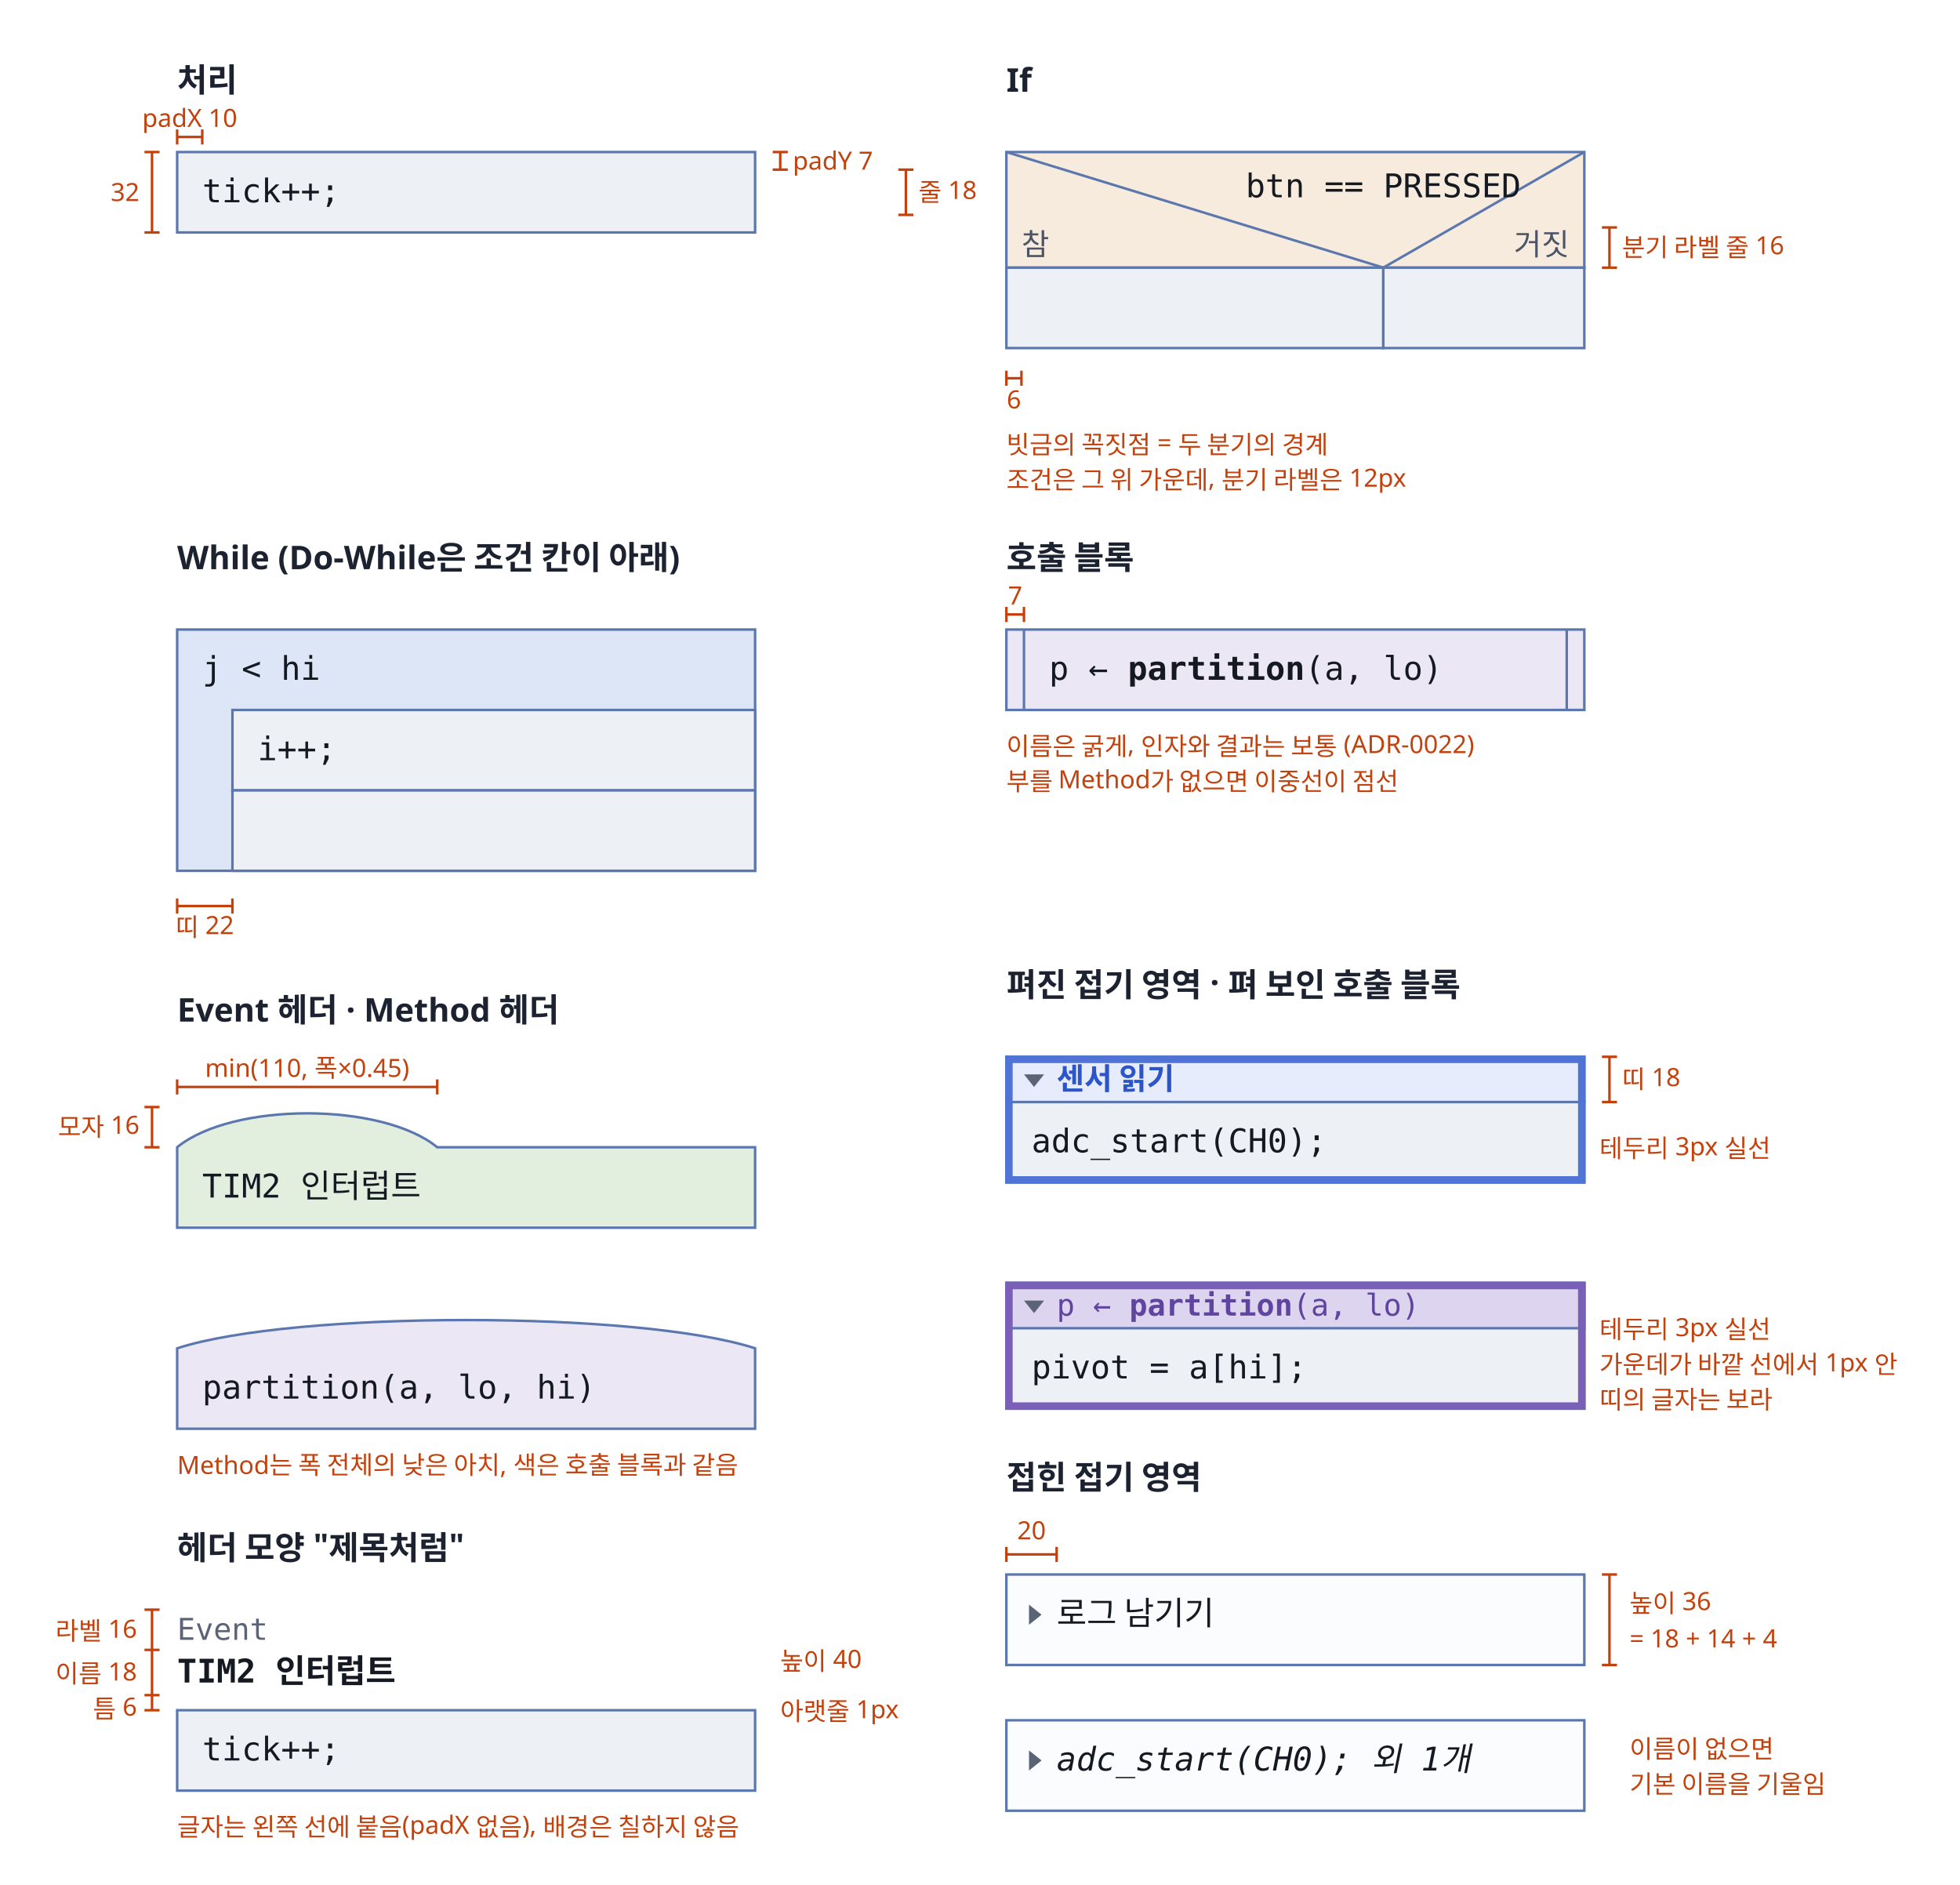
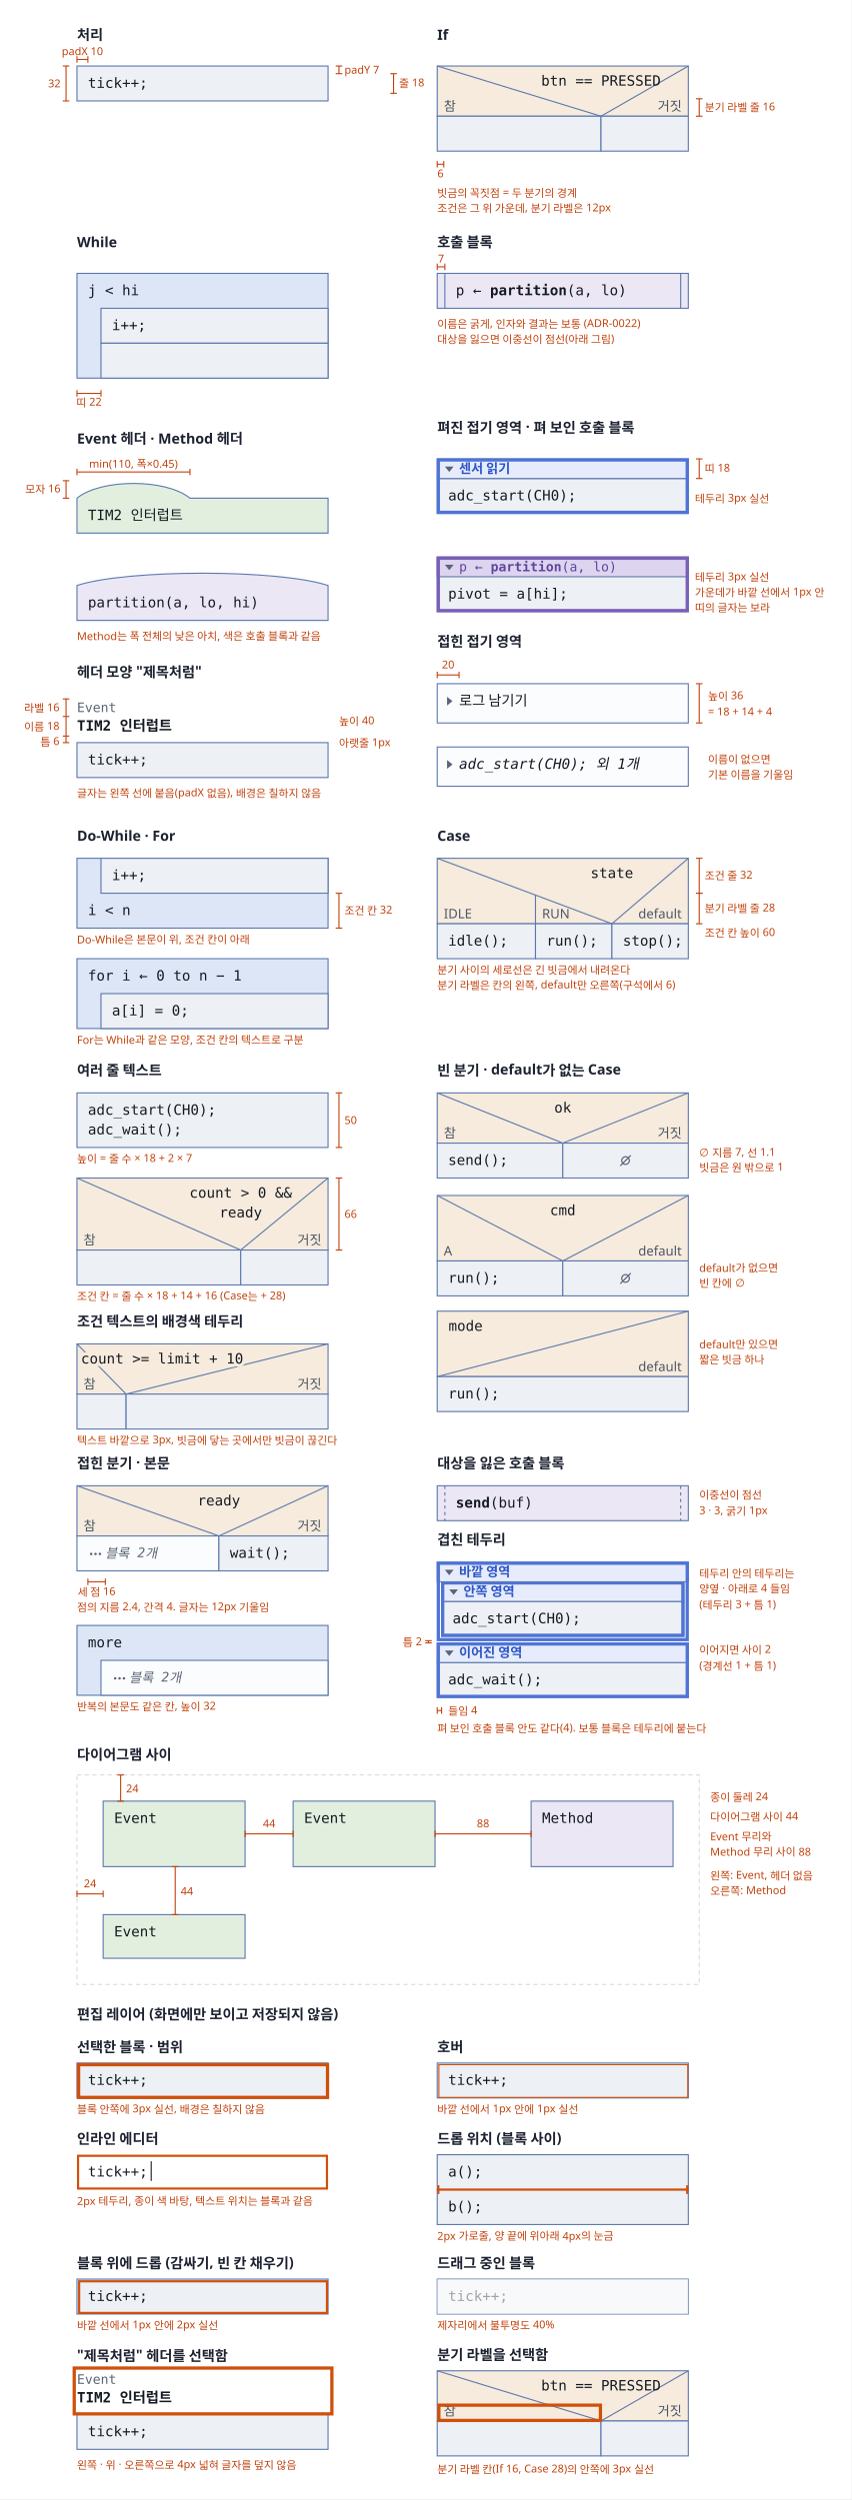
- <svg xmlns="http://www.w3.org/2000/svg" width="780" height="750" viewBox="0 0 780 750">
-   <rect width="780" height="750" fill="#ffffff" />
+ <svg xmlns="http://www.w3.org/2000/svg" width="780" height="2290" viewBox="0 0 780 2290">
+   <rect width="780" height="2290" fill="#ffffff" />
  <g transform="translate(.5 .5)">
    <text x="70" y="36" font-family="IBM Plex Sans KR, Malgun Gothic, sans-serif" font-size="13" fill="#1c2230" font-weight="600">처리</text>
    <rect x="70" y="60" width="230" height="32" fill="#edf0f5" stroke="#5b77ad" stroke-width="1" />
    <text x="80" y="80" font-family="IBM Plex Mono, IBM Plex Sans KR, Consolas, monospace" font-size="13" fill="#151a22">tick++;</text>
    <path d="M70 54 H80 M70 51 V57 M80 51 V57" stroke="#c2410c" stroke-width="1" fill="none" />
    <text x="75.0" y="50" font-family="IBM Plex Sans KR, Malgun Gothic, sans-serif" font-size="10" fill="#c2410c" text-anchor="middle">padX 10</text>
    <path d="M310 60 V67 M307 60 H313 M307 67 H313" stroke="#c2410c" stroke-width="1" fill="none" />
    <text x="315" y="67.0" font-family="IBM Plex Sans KR, Malgun Gothic, sans-serif" font-size="10" fill="#c2410c">padY 7</text>
    <path d="M360 67 V85 M357 67 H363 M357 85 H363" stroke="#c2410c" stroke-width="1" fill="none" />
    <text x="365" y="79.5" font-family="IBM Plex Sans KR, Malgun Gothic, sans-serif" font-size="10" fill="#c2410c">줄 18</text>
    <path d="M60 60 V92 M57 60 H63 M57 92 H63" stroke="#c2410c" stroke-width="1" fill="none" />
    <text x="55" y="79.5" font-family="IBM Plex Sans KR, Malgun Gothic, sans-serif" font-size="10" fill="#c2410c" text-anchor="end">32</text>
    <text x="400" y="36" font-family="IBM Plex Sans KR, Malgun Gothic, sans-serif" font-size="13" fill="#1c2230" font-weight="600">If</text>
    <rect x="400" y="60" width="230" height="46" fill="#f6ebdc" stroke="#5b77ad" stroke-width="1" />
    <path d="M400 60 L550 106 L630 60" fill="none" stroke="#5b77ad" stroke-width="1" />
    <text x="550" y="78" font-family="IBM Plex Mono, IBM Plex Sans KR, Consolas, monospace" font-size="13" fill="#151a22" text-anchor="middle">btn == PRESSED</text>
    <text x="406" y="101" font-family="IBM Plex Sans KR, Malgun Gothic, sans-serif" font-size="12" fill="#4b5567">참</text>
    <text x="624" y="101" font-family="IBM Plex Sans KR, Malgun Gothic, sans-serif" font-size="12" fill="#4b5567" text-anchor="end">거짓</text>
    <rect x="400" y="106" width="150" height="32" fill="#edf0f5" stroke="#5b77ad" stroke-width="1" />
    <rect x="550" y="106" width="80" height="32" fill="#edf0f5" stroke="#5b77ad" stroke-width="1" />
    <path d="M640 90 V106 M637 90 H643 M637 106 H643" stroke="#c2410c" stroke-width="1" fill="none" />
    <text x="645" y="101.5" font-family="IBM Plex Sans KR, Malgun Gothic, sans-serif" font-size="10" fill="#c2410c">분기 라벨 줄 16</text>
    <path d="M400 150 H406 M400 147 V153 M406 147 V153" stroke="#c2410c" stroke-width="1" fill="none" />
    <text x="403.0" y="162" font-family="IBM Plex Sans KR, Malgun Gothic, sans-serif" font-size="10" fill="#c2410c" text-anchor="middle">6</text>
    <text x="400" y="180" font-family="IBM Plex Sans KR, Malgun Gothic, sans-serif" font-size="10" fill="#c2410c">빗금의 꼭짓점 = 두 분기의 경계</text>
    <text x="400" y="194" font-family="IBM Plex Sans KR, Malgun Gothic, sans-serif" font-size="10" fill="#c2410c">조건은 그 위 가운데, 분기 라벨은 12px</text>
-     <text x="70" y="226" font-family="IBM Plex Sans KR, Malgun Gothic, sans-serif" font-size="13" fill="#1c2230" font-weight="600">While (Do-While은 조건 칸이 아래)</text>
+     <text x="70" y="226" font-family="IBM Plex Sans KR, Malgun Gothic, sans-serif" font-size="13" fill="#1c2230" font-weight="600">While</text>
    <rect x="70" y="250" width="230" height="96" fill="#dce6f6" stroke="#5b77ad" stroke-width="1" />
    <text x="80" y="270" font-family="IBM Plex Mono, IBM Plex Sans KR, Consolas, monospace" font-size="13" fill="#151a22">j &lt; hi</text>
    <rect x="92" y="282" width="208" height="32" fill="#edf0f5" stroke="#5b77ad" stroke-width="1" />
    <rect x="92" y="314" width="208" height="32" fill="#edf0f5" stroke="#5b77ad" stroke-width="1" />
    <text x="102" y="302" font-family="IBM Plex Mono, IBM Plex Sans KR, Consolas, monospace" font-size="13" fill="#151a22">i++;</text>
    <path d="M70 360 H92 M70 357 V363 M92 357 V363" stroke="#c2410c" stroke-width="1" fill="none" />
    <text x="81.0" y="372" font-family="IBM Plex Sans KR, Malgun Gothic, sans-serif" font-size="10" fill="#c2410c" text-anchor="middle">띠 22</text>
    <text x="400" y="226" font-family="IBM Plex Sans KR, Malgun Gothic, sans-serif" font-size="13" fill="#1c2230" font-weight="600">호출 블록</text>
    <rect x="400" y="250" width="230" height="32" fill="#ebe7f4" stroke="#5b77ad" stroke-width="1" />
    <line x1="407" y1="250" x2="407" y2="282" stroke="#5b77ad" stroke-width="1" />
    <line x1="623" y1="250" x2="623" y2="282" stroke="#5b77ad" stroke-width="1" />
-     <text x="417" y="270" font-family="IBM Plex Mono, IBM Plex Sans KR, Consolas, monospace" font-size="13" fill="#151a22">p ← <tspan font-weight="700">partition</tspan>(a, lo)</text>
+     <text x="417" y="270" font-family="IBM Plex Mono, IBM Plex Sans KR, Consolas, monospace" font-size="13" fill="#151a22">p ← <tspan font-weight="600">partition</tspan>(a, lo)</text>
    <path d="M400 244 H407 M400 241 V247 M407 241 V247" stroke="#c2410c" stroke-width="1" fill="none" />
    <text x="403.5" y="240" font-family="IBM Plex Sans KR, Malgun Gothic, sans-serif" font-size="10" fill="#c2410c" text-anchor="middle">7</text>
    <text x="400" y="300" font-family="IBM Plex Sans KR, Malgun Gothic, sans-serif" font-size="10" fill="#c2410c">이름은 굵게, 인자와 결과는 보통 (ADR-0022)</text>
-     <text x="400" y="314" font-family="IBM Plex Sans KR, Malgun Gothic, sans-serif" font-size="10" fill="#c2410c">부를 Method가 없으면 이중선이 점선</text>
+     <text x="400" y="314" font-family="IBM Plex Sans KR, Malgun Gothic, sans-serif" font-size="10" fill="#c2410c">대상을 잃으면 이중선이 점선(아래 그림)</text>
    <text x="70" y="406" font-family="IBM Plex Sans KR, Malgun Gothic, sans-serif" font-size="13" fill="#1c2230" font-weight="600">Event 헤더 · Method 헤더</text>
    <path d="M70 456 C92 438,151.5 438,173.5 456 L300 456 L300 488 L70 488 Z" fill="#e2efdf" stroke="#5b77ad" stroke-width="1" />
    <text x="80" y="476" font-family="IBM Plex Mono, IBM Plex Sans KR, Consolas, monospace" font-size="13" fill="#151a22">TIM2 인터럽트</text>
    <path d="M60 440 V456 M57 440 H63 M57 456 H63" stroke="#c2410c" stroke-width="1" fill="none" />
    <text x="55" y="451.5" font-family="IBM Plex Sans KR, Malgun Gothic, sans-serif" font-size="10" fill="#c2410c" text-anchor="end">모자 16</text>
    <path d="M70 432 H173.5 M70 429 V435 M173.5 429 V435" stroke="#c2410c" stroke-width="1" fill="none" />
    <text x="121.75" y="428" font-family="IBM Plex Sans KR, Malgun Gothic, sans-serif" font-size="10" fill="#c2410c" text-anchor="middle">min(110, 폭×0.45)</text>
    <path d="M70 536 C116.0 521,254.0 521,300 536 L300 568 L70 568 Z" fill="#ebe7f4" stroke="#5b77ad" stroke-width="1" />
    <text x="80" y="556" font-family="IBM Plex Mono, IBM Plex Sans KR, Consolas, monospace" font-size="13" fill="#151a22">partition(a, lo, hi)</text>
    <text x="70" y="586" font-family="IBM Plex Sans KR, Malgun Gothic, sans-serif" font-size="10" fill="#c2410c">Method는 폭 전체의 낮은 아치, 색은 호출 블록과 같음</text>
    <text x="400" y="396" font-family="IBM Plex Sans KR, Malgun Gothic, sans-serif" font-size="13" fill="#1c2230" font-weight="600">펴진 접기 영역 · 펴 보인 호출 블록</text>
    <rect x="400" y="438" width="230" height="32" fill="#edf0f5" stroke="#5b77ad" stroke-width="1" />
    <text x="410" y="458" font-family="IBM Plex Mono, IBM Plex Sans KR, Consolas, monospace" font-size="13" fill="#151a22">adc_start(CH0);</text>
    <rect x="400" y="420" width="230" height="18" fill="#e6ecfb" stroke="#5b77ad" stroke-width="1" />
    <text x="420" y="433" font-family="IBM Plex Sans KR, Malgun Gothic, sans-serif" font-size="12" fill="#2c55c9" font-weight="600">센서 읽기</text>
    <rect x="401" y="421" width="228" height="48" fill="none" stroke="#4f74d6" stroke-width="3" />
    <polygon points="407,427 415,427 411,432" fill="#5a6476" />
    <path d="M640 420 V438 M637 420 H643 M637 438 H643" stroke="#c2410c" stroke-width="1" fill="none" />
    <text x="645" y="432.5" font-family="IBM Plex Sans KR, Malgun Gothic, sans-serif" font-size="10" fill="#c2410c">띠 18</text>
    <text x="636" y="460" font-family="IBM Plex Sans KR, Malgun Gothic, sans-serif" font-size="10" fill="#c2410c">테두리 3px 실선</text>
    <rect x="400" y="510" width="230" height="50" fill="#edf0f5" stroke="#5b77ad" stroke-width="1" />
    <rect x="400" y="510" width="230" height="18" fill="#ddd4ef" stroke="#5b77ad" stroke-width="1" />
    <text x="420" y="523" font-family="IBM Plex Mono, IBM Plex Sans KR, Consolas, monospace" font-size="12" fill="#5f459f">p ← <tspan font-weight="600">partition</tspan>(a, lo)</text>
    <text x="410" y="548" font-family="IBM Plex Mono, IBM Plex Sans KR, Consolas, monospace" font-size="13" fill="#151a22">pivot = a[hi];</text>
    <rect x="401" y="511" width="228" height="48" fill="none" stroke="#7a5fb8" stroke-width="3" />
    <polygon points="407,517 415,517 411,522" fill="#5a6476" />
    <text x="636" y="532" font-family="IBM Plex Sans KR, Malgun Gothic, sans-serif" font-size="10" fill="#c2410c">테두리 3px 실선</text>
    <text x="636" y="546" font-family="IBM Plex Sans KR, Malgun Gothic, sans-serif" font-size="10" fill="#c2410c">가운데가 바깥 선에서 1px 안</text>
    <text x="636" y="560" font-family="IBM Plex Sans KR, Malgun Gothic, sans-serif" font-size="10" fill="#c2410c">띠의 글자는 보라</text>
    <text x="400" y="592" font-family="IBM Plex Sans KR, Malgun Gothic, sans-serif" font-size="13" fill="#1c2230" font-weight="600">접힌 접기 영역</text>
    <path d="M400 618 H420 M400 615 V621 M420 615 V621" stroke="#c2410c" stroke-width="1" fill="none" />
    <text x="410" y="612" font-family="IBM Plex Sans KR, Malgun Gothic, sans-serif" font-size="10" fill="#c2410c" text-anchor="middle">20</text>
    <rect x="400" y="626" width="230" height="36" fill="#fbfcfe" stroke="#5b77ad" stroke-width="1" />
    <text x="420" y="646" font-family="IBM Plex Mono, IBM Plex Sans KR, Consolas, monospace" font-size="13" fill="#151a22">로그 남기기</text>
    <polygon points="409,638 409,646 414,642" fill="#5a6476" />
    <path d="M640 626 V662 M637 626 H643 M637 662 H643" stroke="#c2410c" stroke-width="1" fill="none" />
    <text x="648" y="641" font-family="IBM Plex Sans KR, Malgun Gothic, sans-serif" font-size="10" fill="#c2410c">높이 36</text>
    <text x="648" y="655" font-family="IBM Plex Sans KR, Malgun Gothic, sans-serif" font-size="10" fill="#c2410c">= 18 + 14 + 4</text>
    <rect x="400" y="684" width="230" height="36" fill="#fbfcfe" stroke="#5b77ad" stroke-width="1" />
    <text x="420" y="704" font-family="IBM Plex Mono, IBM Plex Sans KR, Consolas, monospace" font-size="13" fill="#151a22" font-style="italic">adc_start(CH0); 외 1개</text>
    <polygon points="409,696 409,704 414,700" fill="#5a6476" />
    <text x="648" y="699" font-family="IBM Plex Sans KR, Malgun Gothic, sans-serif" font-size="10" fill="#c2410c">이름이 없으면</text>
    <text x="648" y="713" font-family="IBM Plex Sans KR, Malgun Gothic, sans-serif" font-size="10" fill="#c2410c">기본 이름을 기울임</text>
    <text x="70" y="620" font-family="IBM Plex Sans KR, Malgun Gothic, sans-serif" font-size="13" fill="#1c2230" font-weight="600">헤더 모양 "제목처럼"</text>
    <text x="70" y="652" font-family="IBM Plex Mono, IBM Plex Sans KR, Consolas, monospace" font-size="12" fill="#5a6476">Event</text>
    <text x="70" y="669" font-family="IBM Plex Mono, IBM Plex Sans KR, Consolas, monospace" font-size="13" fill="#151a22" font-weight="600">TIM2 인터럽트</text>
    <rect x="70" y="680" width="230" height="32" fill="#edf0f5" stroke="#5b77ad" stroke-width="1" />
    <text x="80" y="700" font-family="IBM Plex Mono, IBM Plex Sans KR, Consolas, monospace" font-size="13" fill="#151a22">tick++;</text>
    <path d="M60 640 V680 M57 640 H63 M57 656 H63 M57 674 H63 M57 680 H63" stroke="#c2410c" stroke-width="1" fill="none" />
    <text x="54" y="652" font-family="IBM Plex Sans KR, Malgun Gothic, sans-serif" font-size="10" fill="#c2410c" text-anchor="end">라벨 16</text>
    <text x="54" y="669" font-family="IBM Plex Sans KR, Malgun Gothic, sans-serif" font-size="10" fill="#c2410c" text-anchor="end">이름 18</text>
    <text x="54" y="683" font-family="IBM Plex Sans KR, Malgun Gothic, sans-serif" font-size="10" fill="#c2410c" text-anchor="end">틈 6</text>
    <text x="310" y="664" font-family="IBM Plex Sans KR, Malgun Gothic, sans-serif" font-size="10" fill="#c2410c">높이 40</text>
    <text x="310" y="684" font-family="IBM Plex Sans KR, Malgun Gothic, sans-serif" font-size="10" fill="#c2410c">아랫줄 1px</text>
    <text x="70" y="730" font-family="IBM Plex Sans KR, Malgun Gothic, sans-serif" font-size="10" fill="#c2410c">글자는 왼쪽 선에 붙음(padX 없음), 배경은 칠하지 않음</text>
+     <text x="70" y="770" font-family="IBM Plex Sans KR, Malgun Gothic, sans-serif" font-size="13" fill="#1c2230" font-weight="600">Do-While · For</text>
+     <rect x="70" y="786" width="230" height="64" fill="#dce6f6" stroke="#5b77ad" stroke-width="1" />
+     <rect x="92" y="786" width="208" height="32" fill="#edf0f5" stroke="#5b77ad" stroke-width="1" />
+     <text x="102" y="806" font-family="IBM Plex Mono, IBM Plex Sans KR, Consolas, monospace" font-size="13" fill="#151a22">i++;</text>
+     <text x="80" y="838" font-family="IBM Plex Mono, IBM Plex Sans KR, Consolas, monospace" font-size="13" fill="#151a22">i &lt; n</text>
+     <path d="M310 818 V850 M307 818 H313 M307 850 H313" fill="none" stroke="#c2410c" stroke-width="1" />
+     <text x="315" y="837.5" font-family="IBM Plex Sans KR, Malgun Gothic, sans-serif" font-size="10" fill="#c2410c">조건 칸 32</text>
+     <text x="70" y="864" font-family="IBM Plex Sans KR, Malgun Gothic, sans-serif" font-size="10" fill="#c2410c">Do-While은 본문이 위, 조건 칸이 아래</text>
+     <rect x="70" y="878" width="230" height="64" fill="#dce6f6" stroke="#5b77ad" stroke-width="1" />
+     <text x="80" y="898" font-family="IBM Plex Mono, IBM Plex Sans KR, Consolas, monospace" font-size="13" fill="#151a22">for i ← 0 to n − 1</text>
+     <rect x="92" y="910" width="208" height="32" fill="#edf0f5" stroke="#5b77ad" stroke-width="1" />
+     <text x="102" y="930" font-family="IBM Plex Mono, IBM Plex Sans KR, Consolas, monospace" font-size="13" fill="#151a22">a[i] = 0;</text>
+     <text x="70" y="956" font-family="IBM Plex Sans KR, Malgun Gothic, sans-serif" font-size="10" fill="#c2410c">For는 While과 같은 모양, 조건 칸의 텍스트로 구분</text>
+     <text x="400" y="770" font-family="IBM Plex Sans KR, Malgun Gothic, sans-serif" font-size="13" fill="#1c2230" font-weight="600">Case</text>
+     <rect x="400" y="786" width="230" height="60" fill="#f6ebdc" stroke="#5b77ad" stroke-width="1" />
+     <path d="M400 786 L560 846 L630 786" fill="none" stroke="#5b77ad" stroke-width="1" />
+     <path d="M490 819.75 V846" fill="none" stroke="#5b77ad" stroke-width="1" />
+     <text x="560" y="804" font-family="IBM Plex Mono, IBM Plex Sans KR, Consolas, monospace" font-size="13" fill="#151a22" text-anchor="middle">state</text>
+     <text x="406" y="841" font-family="IBM Plex Sans KR, Malgun Gothic, sans-serif" font-size="12" fill="#4b5567">IDLE</text>
+     <text x="496" y="841" font-family="IBM Plex Sans KR, Malgun Gothic, sans-serif" font-size="12" fill="#4b5567">RUN</text>
+     <text x="624" y="841" font-family="IBM Plex Sans KR, Malgun Gothic, sans-serif" font-size="12" fill="#4b5567" text-anchor="end">default</text>
+     <rect x="400" y="846" width="90" height="32" fill="#edf0f5" stroke="#5b77ad" stroke-width="1" />
+     <text x="410" y="866" font-family="IBM Plex Mono, IBM Plex Sans KR, Consolas, monospace" font-size="13" fill="#151a22">idle();</text>
+     <rect x="490" y="846" width="70" height="32" fill="#edf0f5" stroke="#5b77ad" stroke-width="1" />
+     <text x="500" y="866" font-family="IBM Plex Mono, IBM Plex Sans KR, Consolas, monospace" font-size="13" fill="#151a22">run();</text>
+     <rect x="560" y="846" width="70" height="32" fill="#edf0f5" stroke="#5b77ad" stroke-width="1" />
+     <text x="570" y="866" font-family="IBM Plex Mono, IBM Plex Sans KR, Consolas, monospace" font-size="13" fill="#151a22">stop();</text>
+     <path d="M640 786 V818 M637 786 H643 M637 818 H643" fill="none" stroke="#c2410c" stroke-width="1" />
+     <text x="645" y="805.5" font-family="IBM Plex Sans KR, Malgun Gothic, sans-serif" font-size="10" fill="#c2410c">조건 줄 32</text>
+     <path d="M640 818 V846 M637 818 H643 M637 846 H643" fill="none" stroke="#c2410c" stroke-width="1" />
+     <text x="645" y="835.5" font-family="IBM Plex Sans KR, Malgun Gothic, sans-serif" font-size="10" fill="#c2410c">분기 라벨 줄 28</text>
+     <text x="645" y="858" font-family="IBM Plex Sans KR, Malgun Gothic, sans-serif" font-size="10" fill="#c2410c">조건 칸 높이 60</text>
+     <text x="400" y="892" font-family="IBM Plex Sans KR, Malgun Gothic, sans-serif" font-size="10" fill="#c2410c">분기 사이의 세로선은 긴 빗금에서 내려온다</text>
+     <text x="400" y="906" font-family="IBM Plex Sans KR, Malgun Gothic, sans-serif" font-size="10" fill="#c2410c">분기 라벨은 칸의 왼쪽, default만 오른쪽(구석에서 6)</text>
+     <text x="70" y="985" font-family="IBM Plex Sans KR, Malgun Gothic, sans-serif" font-size="13" fill="#1c2230" font-weight="600">여러 줄 텍스트</text>
+     <rect x="70" y="1001" width="230" height="50" fill="#edf0f5" stroke="#5b77ad" stroke-width="1" />
+     <text x="80" y="1021" font-family="IBM Plex Mono, IBM Plex Sans KR, Consolas, monospace" font-size="13" fill="#151a22">adc_start(CH0);</text>
+     <text x="80" y="1039" font-family="IBM Plex Mono, IBM Plex Sans KR, Consolas, monospace" font-size="13" fill="#151a22">adc_wait();</text>
+     <path d="M310 1001 V1051 M307 1001 H313 M307 1051 H313" fill="none" stroke="#c2410c" stroke-width="1" />
+     <text x="315" y="1029.5" font-family="IBM Plex Sans KR, Malgun Gothic, sans-serif" font-size="10" fill="#c2410c">50</text>
+     <text x="70" y="1065" font-family="IBM Plex Sans KR, Malgun Gothic, sans-serif" font-size="10" fill="#c2410c">높이 = 줄 수 × 18 + 2 × 7</text>
+     <rect x="70" y="1079" width="230" height="66" fill="#f6ebdc" stroke="#5b77ad" stroke-width="1" />
+     <path d="M70 1079 L220 1145 L300 1079" fill="none" stroke="#5b77ad" stroke-width="1" />
+     <text x="220" y="1097" font-family="IBM Plex Mono, IBM Plex Sans KR, Consolas, monospace" font-size="13" fill="#151a22" text-anchor="middle">count &gt; 0 &amp;&amp;</text>
+     <text x="220" y="1115" font-family="IBM Plex Mono, IBM Plex Sans KR, Consolas, monospace" font-size="13" fill="#151a22" text-anchor="middle">ready</text>
+     <text x="76" y="1140" font-family="IBM Plex Sans KR, Malgun Gothic, sans-serif" font-size="12" fill="#4b5567">참</text>
+     <text x="294" y="1140" font-family="IBM Plex Sans KR, Malgun Gothic, sans-serif" font-size="12" fill="#4b5567" text-anchor="end">거짓</text>
+     <rect x="70" y="1145" width="150" height="32" fill="#edf0f5" stroke="#5b77ad" stroke-width="1" />
+     <rect x="220" y="1145" width="80" height="32" fill="#edf0f5" stroke="#5b77ad" stroke-width="1" />
+     <path d="M310 1079 V1145 M307 1079 H313 M307 1145 H313" fill="none" stroke="#c2410c" stroke-width="1" />
+     <text x="315" y="1115.5" font-family="IBM Plex Sans KR, Malgun Gothic, sans-serif" font-size="10" fill="#c2410c">66</text>
+     <text x="70" y="1191" font-family="IBM Plex Sans KR, Malgun Gothic, sans-serif" font-size="10" fill="#c2410c">조건 칸 = 줄 수 × 18 + 14 + 16 (Case는 + 28)</text>
+     <text x="400" y="985" font-family="IBM Plex Sans KR, Malgun Gothic, sans-serif" font-size="13" fill="#1c2230" font-weight="600">빈 분기 · default가 없는 Case</text>
+     <rect x="400" y="1001" width="230" height="46" fill="#f6ebdc" stroke="#5b77ad" stroke-width="1" />
+     <path d="M400 1001 L515 1047 L630 1001" fill="none" stroke="#5b77ad" stroke-width="1" />
+     <text x="515" y="1019" font-family="IBM Plex Mono, IBM Plex Sans KR, Consolas, monospace" font-size="13" fill="#151a22" text-anchor="middle">ok</text>
+     <text x="406" y="1042" font-family="IBM Plex Sans KR, Malgun Gothic, sans-serif" font-size="12" fill="#4b5567">참</text>
+     <text x="624" y="1042" font-family="IBM Plex Sans KR, Malgun Gothic, sans-serif" font-size="12" fill="#4b5567" text-anchor="end">거짓</text>
+     <rect x="400" y="1047" width="115" height="32" fill="#edf0f5" stroke="#5b77ad" stroke-width="1" />
+     <text x="410" y="1067" font-family="IBM Plex Mono, IBM Plex Sans KR, Consolas, monospace" font-size="13" fill="#151a22">send();</text>
+     <rect x="515" y="1047" width="115" height="32" fill="#edf0f5" stroke="#5b77ad" stroke-width="1" />
+     <circle cx="572.5" cy="1063" r="3.5" fill="none" stroke="#5a6476" stroke-width="1.1" />
+     <path d="M568 1067.5 L577 1058.5" fill="none" stroke="#5a6476" stroke-width="1.1" stroke-linecap="round" />
+     <text x="640" y="1059" font-family="IBM Plex Sans KR, Malgun Gothic, sans-serif" font-size="10" fill="#c2410c">∅ 지름 7, 선 1.1</text>
+     <text x="640" y="1073" font-family="IBM Plex Sans KR, Malgun Gothic, sans-serif" font-size="10" fill="#c2410c">빗금은 원 밖으로 1</text>
+     <rect x="400" y="1095" width="230" height="60" fill="#f6ebdc" stroke="#5b77ad" stroke-width="1" />
+     <path d="M400 1095 L515 1155 L630 1095" fill="none" stroke="#5b77ad" stroke-width="1" />
+     <text x="515" y="1113" font-family="IBM Plex Mono, IBM Plex Sans KR, Consolas, monospace" font-size="13" fill="#151a22" text-anchor="middle">cmd</text>
+     <text x="406" y="1150" font-family="IBM Plex Sans KR, Malgun Gothic, sans-serif" font-size="12" fill="#4b5567">A</text>
+     <text x="624" y="1150" font-family="IBM Plex Sans KR, Malgun Gothic, sans-serif" font-size="12" fill="#4b5567" text-anchor="end">default</text>
+     <rect x="400" y="1155" width="115" height="32" fill="#edf0f5" stroke="#5b77ad" stroke-width="1" />
+     <text x="410" y="1175" font-family="IBM Plex Mono, IBM Plex Sans KR, Consolas, monospace" font-size="13" fill="#151a22">run();</text>
+     <rect x="515" y="1155" width="115" height="32" fill="#edf0f5" stroke="#5b77ad" stroke-width="1" />
+     <circle cx="572.5" cy="1171" r="3.5" fill="none" stroke="#5a6476" stroke-width="1.1" />
+     <path d="M568 1175.5 L577 1166.5" fill="none" stroke="#5a6476" stroke-width="1.1" stroke-linecap="round" />
+     <text x="640" y="1165" font-family="IBM Plex Sans KR, Malgun Gothic, sans-serif" font-size="10" fill="#c2410c">default가 없으면</text>
+     <text x="640" y="1179" font-family="IBM Plex Sans KR, Malgun Gothic, sans-serif" font-size="10" fill="#c2410c">빈 칸에 ∅</text>
+     <rect x="400" y="1201" width="230" height="60" fill="#f6ebdc" stroke="#5b77ad" stroke-width="1" />
+     <path d="M630 1201 L400 1261" fill="none" stroke="#5b77ad" stroke-width="1" />
+     <text x="426" y="1219" font-family="IBM Plex Mono, IBM Plex Sans KR, Consolas, monospace" font-size="13" fill="#151a22" text-anchor="middle">mode</text>
+     <text x="624" y="1256" font-family="IBM Plex Sans KR, Malgun Gothic, sans-serif" font-size="12" fill="#4b5567" text-anchor="end">default</text>
+     <rect x="400" y="1261" width="230" height="32" fill="#edf0f5" stroke="#5b77ad" stroke-width="1" />
+     <text x="410" y="1281" font-family="IBM Plex Mono, IBM Plex Sans KR, Consolas, monospace" font-size="13" fill="#151a22">run();</text>
+     <text x="640" y="1235" font-family="IBM Plex Sans KR, Malgun Gothic, sans-serif" font-size="10" fill="#c2410c">default만 있으면</text>
+     <text x="640" y="1249" font-family="IBM Plex Sans KR, Malgun Gothic, sans-serif" font-size="10" fill="#c2410c">짧은 빗금 하나</text>
+     <text x="70" y="1215" font-family="IBM Plex Sans KR, Malgun Gothic, sans-serif" font-size="13" fill="#1c2230" font-weight="600">조건 텍스트의 배경색 테두리</text>
+     <rect x="70" y="1231" width="230" height="46" fill="#f6ebdc" stroke="#5b77ad" stroke-width="1" />
+     <path d="M70 1231 L115 1277 L300 1231" fill="none" stroke="#5b77ad" stroke-width="1" />
+     <text x="148" y="1249" font-family="IBM Plex Mono, IBM Plex Sans KR, Consolas, monospace" font-size="13" fill="#151a22" text-anchor="middle" stroke="#f6ebdc" stroke-width="6" stroke-linejoin="round" paint-order="stroke">count &gt;= limit + 10</text>
+     <text x="76" y="1272" font-family="IBM Plex Sans KR, Malgun Gothic, sans-serif" font-size="12" fill="#4b5567">참</text>
+     <text x="294" y="1272" font-family="IBM Plex Sans KR, Malgun Gothic, sans-serif" font-size="12" fill="#4b5567" text-anchor="end">거짓</text>
+     <rect x="70" y="1277" width="45" height="32" fill="#edf0f5" stroke="#5b77ad" stroke-width="1" />
+     <rect x="115" y="1277" width="185" height="32" fill="#edf0f5" stroke="#5b77ad" stroke-width="1" />
+     <text x="70" y="1323" font-family="IBM Plex Sans KR, Malgun Gothic, sans-serif" font-size="10" fill="#c2410c">텍스트 바깥으로 3px, 빗금에 닿는 곳에서만 빗금이 끊긴다</text>
+     <text x="70" y="1345" font-family="IBM Plex Sans KR, Malgun Gothic, sans-serif" font-size="13" fill="#1c2230" font-weight="600">접힌 분기 · 본문</text>
+     <rect x="70" y="1361" width="230" height="46" fill="#f6ebdc" stroke="#5b77ad" stroke-width="1" />
+     <path d="M70 1361 L200 1407 L300 1361" fill="none" stroke="#5b77ad" stroke-width="1" />
+     <text x="200" y="1379" font-family="IBM Plex Mono, IBM Plex Sans KR, Consolas, monospace" font-size="13" fill="#151a22" text-anchor="middle">ready</text>
+     <text x="76" y="1402" font-family="IBM Plex Sans KR, Malgun Gothic, sans-serif" font-size="12" fill="#4b5567">참</text>
+     <text x="294" y="1402" font-family="IBM Plex Sans KR, Malgun Gothic, sans-serif" font-size="12" fill="#4b5567" text-anchor="end">거짓</text>
+     <rect x="70" y="1407" width="130" height="32" fill="#fbfcfe" stroke="#5b77ad" stroke-width="1" />
+     <circle cx="83" cy="1423.5" r="0.6" fill="none" stroke="#5a6476" stroke-width="1.2" />
+     <circle cx="87" cy="1423.5" r="0.6" fill="none" stroke="#5a6476" stroke-width="1.2" />
+     <circle cx="91" cy="1423.5" r="0.6" fill="none" stroke="#5a6476" stroke-width="1.2" />
+     <text x="96" y="1427" font-family="IBM Plex Mono, IBM Plex Sans KR, Consolas, monospace" font-size="12" fill="#5a6476" font-style="italic">블록 2개</text>
+     <rect x="200" y="1407" width="100" height="32" fill="#edf0f5" stroke="#5b77ad" stroke-width="1" />
+     <text x="210" y="1427" font-family="IBM Plex Mono, IBM Plex Sans KR, Consolas, monospace" font-size="13" fill="#151a22">wait();</text>
+     <path d="M80 1449 H96 M80 1446 V1452 M96 1446 V1452" fill="none" stroke="#c2410c" stroke-width="1" />
+     <text x="88" y="1462" font-family="IBM Plex Sans KR, Malgun Gothic, sans-serif" font-size="10" fill="#c2410c" text-anchor="middle">세 점 16</text>
+     <text x="70" y="1476" font-family="IBM Plex Sans KR, Malgun Gothic, sans-serif" font-size="10" fill="#c2410c">점의 지름 2.4, 간격 4. 글자는 12px 기울임</text>
+     <rect x="70" y="1489" width="230" height="64" fill="#dce6f6" stroke="#5b77ad" stroke-width="1" />
+     <text x="80" y="1509" font-family="IBM Plex Mono, IBM Plex Sans KR, Consolas, monospace" font-size="13" fill="#151a22">more</text>
+     <rect x="92" y="1521" width="208" height="32" fill="#fbfcfe" stroke="#5b77ad" stroke-width="1" />
+     <circle cx="105" cy="1537.5" r="0.6" fill="none" stroke="#5a6476" stroke-width="1.2" />
+     <circle cx="109" cy="1537.5" r="0.6" fill="none" stroke="#5a6476" stroke-width="1.2" />
+     <circle cx="113" cy="1537.5" r="0.6" fill="none" stroke="#5a6476" stroke-width="1.2" />
+     <text x="118" y="1541" font-family="IBM Plex Mono, IBM Plex Sans KR, Consolas, monospace" font-size="12" fill="#5a6476" font-style="italic">블록 2개</text>
+     <text x="70" y="1567" font-family="IBM Plex Sans KR, Malgun Gothic, sans-serif" font-size="10" fill="#c2410c">반복의 본문도 같은 칸, 높이 32</text>
+     <text x="400" y="1345" font-family="IBM Plex Sans KR, Malgun Gothic, sans-serif" font-size="13" fill="#1c2230" font-weight="600">대상을 잃은 호출 블록</text>
+     <rect x="400" y="1361" width="230" height="32" fill="#ebe7f4" stroke="#5b77ad" stroke-width="1" />
+     <path d="M407 1361 V1393" fill="none" stroke="#5b77ad" stroke-width="1" stroke-dasharray="3 3" />
+     <path d="M623 1361 V1393" fill="none" stroke="#5b77ad" stroke-width="1" stroke-dasharray="3 3" />
+     <text x="417" y="1381" font-family="IBM Plex Mono, IBM Plex Sans KR, Consolas, monospace" font-size="13" fill="#151a22">
+       <tspan font-weight="600">send</tspan>(buf)</text>
+     <text x="640" y="1373" font-family="IBM Plex Sans KR, Malgun Gothic, sans-serif" font-size="10" fill="#c2410c">이중선이 점선</text>
+     <text x="640" y="1387" font-family="IBM Plex Sans KR, Malgun Gothic, sans-serif" font-size="10" fill="#c2410c">3 · 3, 굵기 1px</text>
+     <text x="400" y="1415" font-family="IBM Plex Sans KR, Malgun Gothic, sans-serif" font-size="13" fill="#1c2230" font-weight="600">겹친 테두리</text>
+     <rect x="404" y="1467" width="222" height="32" fill="#edf0f5" stroke="#5b77ad" stroke-width="1" />
+     <text x="414" y="1487" font-family="IBM Plex Mono, IBM Plex Sans KR, Consolas, monospace" font-size="13" fill="#151a22">adc_start(CH0);</text>
+     <rect x="404" y="1449" width="222" height="18" fill="#e6ecfb" stroke="#5b77ad" stroke-width="1" />
+     <text x="424" y="1462" font-family="IBM Plex Sans KR, Malgun Gothic, sans-serif" font-size="12" fill="#2c55c9" font-weight="600">안쪽 영역</text>
+     <rect x="405" y="1450" width="220" height="48" fill="none" stroke="#4f74d6" stroke-width="3" />
+     <polygon points="411,1456 419,1456 415,1461" fill="#5a6476" />
+     <rect x="400" y="1431" width="230" height="18" fill="#e6ecfb" stroke="#5b77ad" stroke-width="1" />
+     <text x="420" y="1444" font-family="IBM Plex Sans KR, Malgun Gothic, sans-serif" font-size="12" fill="#2c55c9" font-weight="600">바깥 영역</text>
+     <rect x="401" y="1432" width="228" height="70" fill="none" stroke="#4f74d6" stroke-width="3" />
+     <polygon points="407,1438 415,1438 411,1443" fill="#5a6476" />
+     <rect x="400" y="1523" width="230" height="32" fill="#edf0f5" stroke="#5b77ad" stroke-width="1" />
+     <text x="410" y="1543" font-family="IBM Plex Mono, IBM Plex Sans KR, Consolas, monospace" font-size="13" fill="#151a22">adc_wait();</text>
+     <rect x="400" y="1505" width="230" height="18" fill="#e6ecfb" stroke="#5b77ad" stroke-width="1" />
+     <text x="420" y="1518" font-family="IBM Plex Sans KR, Malgun Gothic, sans-serif" font-size="12" fill="#2c55c9" font-weight="600">이어진 영역</text>
+     <rect x="401" y="1506" width="228" height="48" fill="none" stroke="#4f74d6" stroke-width="3" />
+     <polygon points="407,1512 415,1512 411,1517" fill="#5a6476" />
+     <path d="M392 1503 V1505 M389 1503 H395 M389 1505 H395" fill="none" stroke="#c2410c" stroke-width="1" />
+     <text x="386" y="1508" font-family="IBM Plex Sans KR, Malgun Gothic, sans-serif" font-size="10" fill="#c2410c" text-anchor="end">틈 2</text>
+     <path d="M400 1567 H404 M400 1564 V1570 M404 1564 V1570" fill="none" stroke="#c2410c" stroke-width="1" />
+     <text x="410" y="1571" font-family="IBM Plex Sans KR, Malgun Gothic, sans-serif" font-size="10" fill="#c2410c">들임 4</text>
+     <text x="640" y="1445" font-family="IBM Plex Sans KR, Malgun Gothic, sans-serif" font-size="10" fill="#c2410c">테두리 안의 테두리는</text>
+     <text x="640" y="1459" font-family="IBM Plex Sans KR, Malgun Gothic, sans-serif" font-size="10" fill="#c2410c">양옆 · 아래로 4 들임</text>
+     <text x="640" y="1473" font-family="IBM Plex Sans KR, Malgun Gothic, sans-serif" font-size="10" fill="#c2410c">(테두리 3 + 틈 1)</text>
+     <text x="640" y="1515" font-family="IBM Plex Sans KR, Malgun Gothic, sans-serif" font-size="10" fill="#c2410c">이어지면 사이 2</text>
+     <text x="640" y="1529" font-family="IBM Plex Sans KR, Malgun Gothic, sans-serif" font-size="10" fill="#c2410c">(경계선 1 + 틈 1)</text>
+     <text x="400" y="1587" font-family="IBM Plex Sans KR, Malgun Gothic, sans-serif" font-size="10" fill="#c2410c">펴 보인 호출 블록 안도 같다(4). 보통 블록은 테두리에 붙는다</text>
+     <text x="70" y="1612" font-family="IBM Plex Sans KR, Malgun Gothic, sans-serif" font-size="13" fill="#1c2230" font-weight="600">다이어그램 사이</text>
+     <rect x="70" y="1626" width="570" height="192" fill="#ffffff" stroke="#d4dbe6" stroke-width="1" stroke-dasharray="4 3" />
+     <rect x="94" y="1650" width="130" height="60" fill="#e2efdf" stroke="#5b77ad" stroke-width="1" />
+     <text x="104" y="1670" font-family="IBM Plex Mono, IBM Plex Sans KR, Consolas, monospace" font-size="13" fill="#151a22">Event</text>
+     <rect x="94" y="1754" width="130" height="40" fill="#e2efdf" stroke="#5b77ad" stroke-width="1" />
+     <text x="104" y="1774" font-family="IBM Plex Mono, IBM Plex Sans KR, Consolas, monospace" font-size="13" fill="#151a22">Event</text>
+     <rect x="268" y="1650" width="130" height="60" fill="#e2efdf" stroke="#5b77ad" stroke-width="1" />
+     <text x="278" y="1670" font-family="IBM Plex Mono, IBM Plex Sans KR, Consolas, monospace" font-size="13" fill="#151a22">Event</text>
+     <rect x="486" y="1650" width="130" height="60" fill="#ebe7f4" stroke="#5b77ad" stroke-width="1" />
+     <text x="496" y="1670" font-family="IBM Plex Mono, IBM Plex Sans KR, Consolas, monospace" font-size="13" fill="#151a22">Method</text>
+     <path d="M110 1626 V1650 M107 1626 H113 M107 1650 H113" fill="none" stroke="#c2410c" stroke-width="1" />
+     <text x="115" y="1642" font-family="IBM Plex Sans KR, Malgun Gothic, sans-serif" font-size="10" fill="#c2410c">24</text>
+     <path d="M70 1735 H94 M70 1732 V1738 M94 1732 V1738" fill="none" stroke="#c2410c" stroke-width="1" />
+     <text x="82" y="1729" font-family="IBM Plex Sans KR, Malgun Gothic, sans-serif" font-size="10" fill="#c2410c" text-anchor="middle">24</text>
+     <path d="M160 1710 V1754 M157 1710 H163 M157 1754 H163" fill="none" stroke="#c2410c" stroke-width="1" />
+     <text x="165" y="1736" font-family="IBM Plex Sans KR, Malgun Gothic, sans-serif" font-size="10" fill="#c2410c">44</text>
+     <path d="M224 1680 H268 M224 1677 V1683 M268 1677 V1683" fill="none" stroke="#c2410c" stroke-width="1" />
+     <text x="246" y="1674" font-family="IBM Plex Sans KR, Malgun Gothic, sans-serif" font-size="10" fill="#c2410c" text-anchor="middle">44</text>
+     <path d="M398 1680 H486 M398 1677 V1683 M486 1677 V1683" fill="none" stroke="#c2410c" stroke-width="1" />
+     <text x="442" y="1674" font-family="IBM Plex Sans KR, Malgun Gothic, sans-serif" font-size="10" fill="#c2410c" text-anchor="middle">88</text>
+     <text x="650" y="1650" font-family="IBM Plex Sans KR, Malgun Gothic, sans-serif" font-size="10" fill="#c2410c">종이 둘레 24</text>
+     <text x="650" y="1668" font-family="IBM Plex Sans KR, Malgun Gothic, sans-serif" font-size="10" fill="#c2410c">다이어그램 사이 44</text>
+     <text x="650" y="1686" font-family="IBM Plex Sans KR, Malgun Gothic, sans-serif" font-size="10" fill="#c2410c">Event 무리와</text>
+     <text x="650" y="1700" font-family="IBM Plex Sans KR, Malgun Gothic, sans-serif" font-size="10" fill="#c2410c">Method 무리 사이 88</text>
+     <text x="650" y="1722" font-family="IBM Plex Sans KR, Malgun Gothic, sans-serif" font-size="10" fill="#c2410c">왼쪽: Event, 헤더 없음</text>
+     <text x="650" y="1736" font-family="IBM Plex Sans KR, Malgun Gothic, sans-serif" font-size="10" fill="#c2410c">오른쪽: Method</text>
+     <text x="70" y="1850" font-family="IBM Plex Sans KR, Malgun Gothic, sans-serif" font-size="13" fill="#1c2230" font-weight="600">편집 레이어 (화면에만 보이고 저장되지 않음)</text>
+     <text x="70" y="1880" font-family="IBM Plex Sans KR, Malgun Gothic, sans-serif" font-size="13" fill="#1c2230" font-weight="600">선택한 블록 · 범위</text>
+     <rect x="70" y="1890" width="230" height="32" fill="#edf0f5" stroke="#5b77ad" stroke-width="1" />
+     <text x="80" y="1910" font-family="IBM Plex Mono, IBM Plex Sans KR, Consolas, monospace" font-size="13" fill="#151a22">tick++;</text>
+     <rect x="71.5" y="1891.5" width="228" height="30" fill="none" stroke="#d0500b" stroke-width="3" />
+     <text x="70" y="1936" font-family="IBM Plex Sans KR, Malgun Gothic, sans-serif" font-size="10" fill="#c2410c">블록 안쪽에 3px 실선, 배경은 칠하지 않음</text>
+     <text x="400" y="1880" font-family="IBM Plex Sans KR, Malgun Gothic, sans-serif" font-size="13" fill="#1c2230" font-weight="600">호버</text>
+     <rect x="400" y="1890" width="230" height="32" fill="#edf0f5" stroke="#5b77ad" stroke-width="1" />
+     <text x="410" y="1910" font-family="IBM Plex Mono, IBM Plex Sans KR, Consolas, monospace" font-size="13" fill="#151a22">tick++;</text>
+     <rect x="401.5" y="1891.5" width="228" height="30" fill="none" stroke="#d0500b" stroke-width="1" />
+     <text x="400" y="1936" font-family="IBM Plex Sans KR, Malgun Gothic, sans-serif" font-size="10" fill="#c2410c">바깥 선에서 1px 안에 1px 실선</text>
+     <text x="70" y="1964" font-family="IBM Plex Sans KR, Malgun Gothic, sans-serif" font-size="13" fill="#1c2230" font-weight="600">인라인 에디터</text>
+     <rect x="71" y="1975" width="228" height="30" fill="#ffffff" stroke="#d0500b" stroke-width="2" />
+     <text x="80" y="1994" font-family="IBM Plex Mono, IBM Plex Sans KR, Consolas, monospace" font-size="13" fill="#151a22">tick++;</text>
+     <path d="M138 1980 V1998" fill="none" stroke="#151a22" stroke-width="1" />
+     <text x="70" y="2020" font-family="IBM Plex Sans KR, Malgun Gothic, sans-serif" font-size="10" fill="#c2410c">2px 테두리, 종이 색 바탕, 텍스트 위치는 블록과 같음</text>
+     <text x="400" y="1964" font-family="IBM Plex Sans KR, Malgun Gothic, sans-serif" font-size="13" fill="#1c2230" font-weight="600">드롭 위치 (블록 사이)</text>
+     <rect x="400" y="1974" width="230" height="32" fill="#edf0f5" stroke="#5b77ad" stroke-width="1" />
+     <text x="410" y="1994" font-family="IBM Plex Mono, IBM Plex Sans KR, Consolas, monospace" font-size="13" fill="#151a22">a();</text>
+     <rect x="400" y="2006" width="230" height="32" fill="#edf0f5" stroke="#5b77ad" stroke-width="1" />
+     <text x="410" y="2026" font-family="IBM Plex Mono, IBM Plex Sans KR, Consolas, monospace" font-size="13" fill="#151a22">b();</text>
+     <path d="M400 2006 H630" fill="none" stroke="#d0500b" stroke-width="2" />
+     <path d="M401 2002 V2010 M629 2002 V2010" fill="none" stroke="#d0500b" stroke-width="2" />
+     <text x="400" y="2052" font-family="IBM Plex Sans KR, Malgun Gothic, sans-serif" font-size="10" fill="#c2410c">2px 가로줄, 양 끝에 위아래 4px의 눈금</text>
+     <text x="70" y="2078" font-family="IBM Plex Sans KR, Malgun Gothic, sans-serif" font-size="13" fill="#1c2230" font-weight="600">블록 위에 드롭 (감싸기, 빈 칸 채우기)</text>
+     <rect x="70" y="2088" width="230" height="32" fill="#edf0f5" stroke="#5b77ad" stroke-width="1" />
+     <text x="80" y="2108" font-family="IBM Plex Mono, IBM Plex Sans KR, Consolas, monospace" font-size="13" fill="#151a22">tick++;</text>
+     <rect x="72" y="2090" width="227" height="29" fill="none" stroke="#d0500b" stroke-width="2" />
+     <text x="70" y="2134" font-family="IBM Plex Sans KR, Malgun Gothic, sans-serif" font-size="10" fill="#c2410c">바깥 선에서 1px 안에 2px 실선</text>
+     <text x="400" y="2078" font-family="IBM Plex Sans KR, Malgun Gothic, sans-serif" font-size="13" fill="#1c2230" font-weight="600">드래그 중인 블록</text>
+     <rect x="400" y="2088" width="230" height="32" fill="#edf0f5" stroke="#5b77ad" stroke-width="1" />
+     <text x="410" y="2108" font-family="IBM Plex Mono, IBM Plex Sans KR, Consolas, monospace" font-size="13" fill="#151a22">tick++;</text>
+     <rect x="400" y="2088" width="230" height="32" fill="#ffffff" fill-opacity="0.6" />
+     <text x="400" y="2134" font-family="IBM Plex Sans KR, Malgun Gothic, sans-serif" font-size="10" fill="#c2410c">제자리에서 불투명도 40%</text>
+     <text x="70" y="2162" font-family="IBM Plex Sans KR, Malgun Gothic, sans-serif" font-size="13" fill="#1c2230" font-weight="600">"제목처럼" 헤더를 선택함</text>
+     <text x="70" y="2184" font-family="IBM Plex Mono, IBM Plex Sans KR, Consolas, monospace" font-size="12" fill="#5a6476">Event</text>
+     <text x="70" y="2201" font-family="IBM Plex Mono, IBM Plex Sans KR, Consolas, monospace" font-size="13" fill="#151a22" font-weight="600">TIM2 인터럽트</text>
+     <rect x="70" y="2212" width="230" height="32" fill="#edf0f5" stroke="#5b77ad" stroke-width="1" />
+     <text x="80" y="2232" font-family="IBM Plex Mono, IBM Plex Sans KR, Consolas, monospace" font-size="13" fill="#151a22">tick++;</text>
+     <rect x="67.5" y="2169.5" width="236" height="42" fill="none" stroke="#d0500b" stroke-width="3" />
+     <text x="70" y="2262" font-family="IBM Plex Sans KR, Malgun Gothic, sans-serif" font-size="10" fill="#c2410c">왼쪽 · 위 · 오른쪽으로 4px 넓혀 글자를 덮지 않음</text>
+     <text x="400" y="2162" font-family="IBM Plex Sans KR, Malgun Gothic, sans-serif" font-size="13" fill="#1c2230" font-weight="600">분기 라벨을 선택함</text>
+     <rect x="400" y="2172" width="230" height="46" fill="#f6ebdc" stroke="#5b77ad" stroke-width="1" />
+     <path d="M400 2172 L550 2218 L630 2172" fill="none" stroke="#5b77ad" stroke-width="1" />
+     <text x="550" y="2190" font-family="IBM Plex Mono, IBM Plex Sans KR, Consolas, monospace" font-size="13" fill="#151a22" text-anchor="middle">btn == PRESSED</text>
+     <text x="406" y="2213" font-family="IBM Plex Sans KR, Malgun Gothic, sans-serif" font-size="12" fill="#4b5567">참</text>
+     <text x="624" y="2213" font-family="IBM Plex Sans KR, Malgun Gothic, sans-serif" font-size="12" fill="#4b5567" text-anchor="end">거짓</text>
+     <rect x="400" y="2218" width="150" height="32" fill="#edf0f5" stroke="#5b77ad" stroke-width="1" />
+     <rect x="550" y="2218" width="80" height="32" fill="#edf0f5" stroke="#5b77ad" stroke-width="1" />
+     <rect x="401.5" y="2203.5" width="148" height="14" fill="none" stroke="#d0500b" stroke-width="3" />
+     <text x="400" y="2266" font-family="IBM Plex Sans KR, Malgun Gothic, sans-serif" font-size="10" fill="#c2410c">분기 라벨 칸(If 16, Case 28)의 안쪽에 3px 실선</text>
  </g>
</svg>
